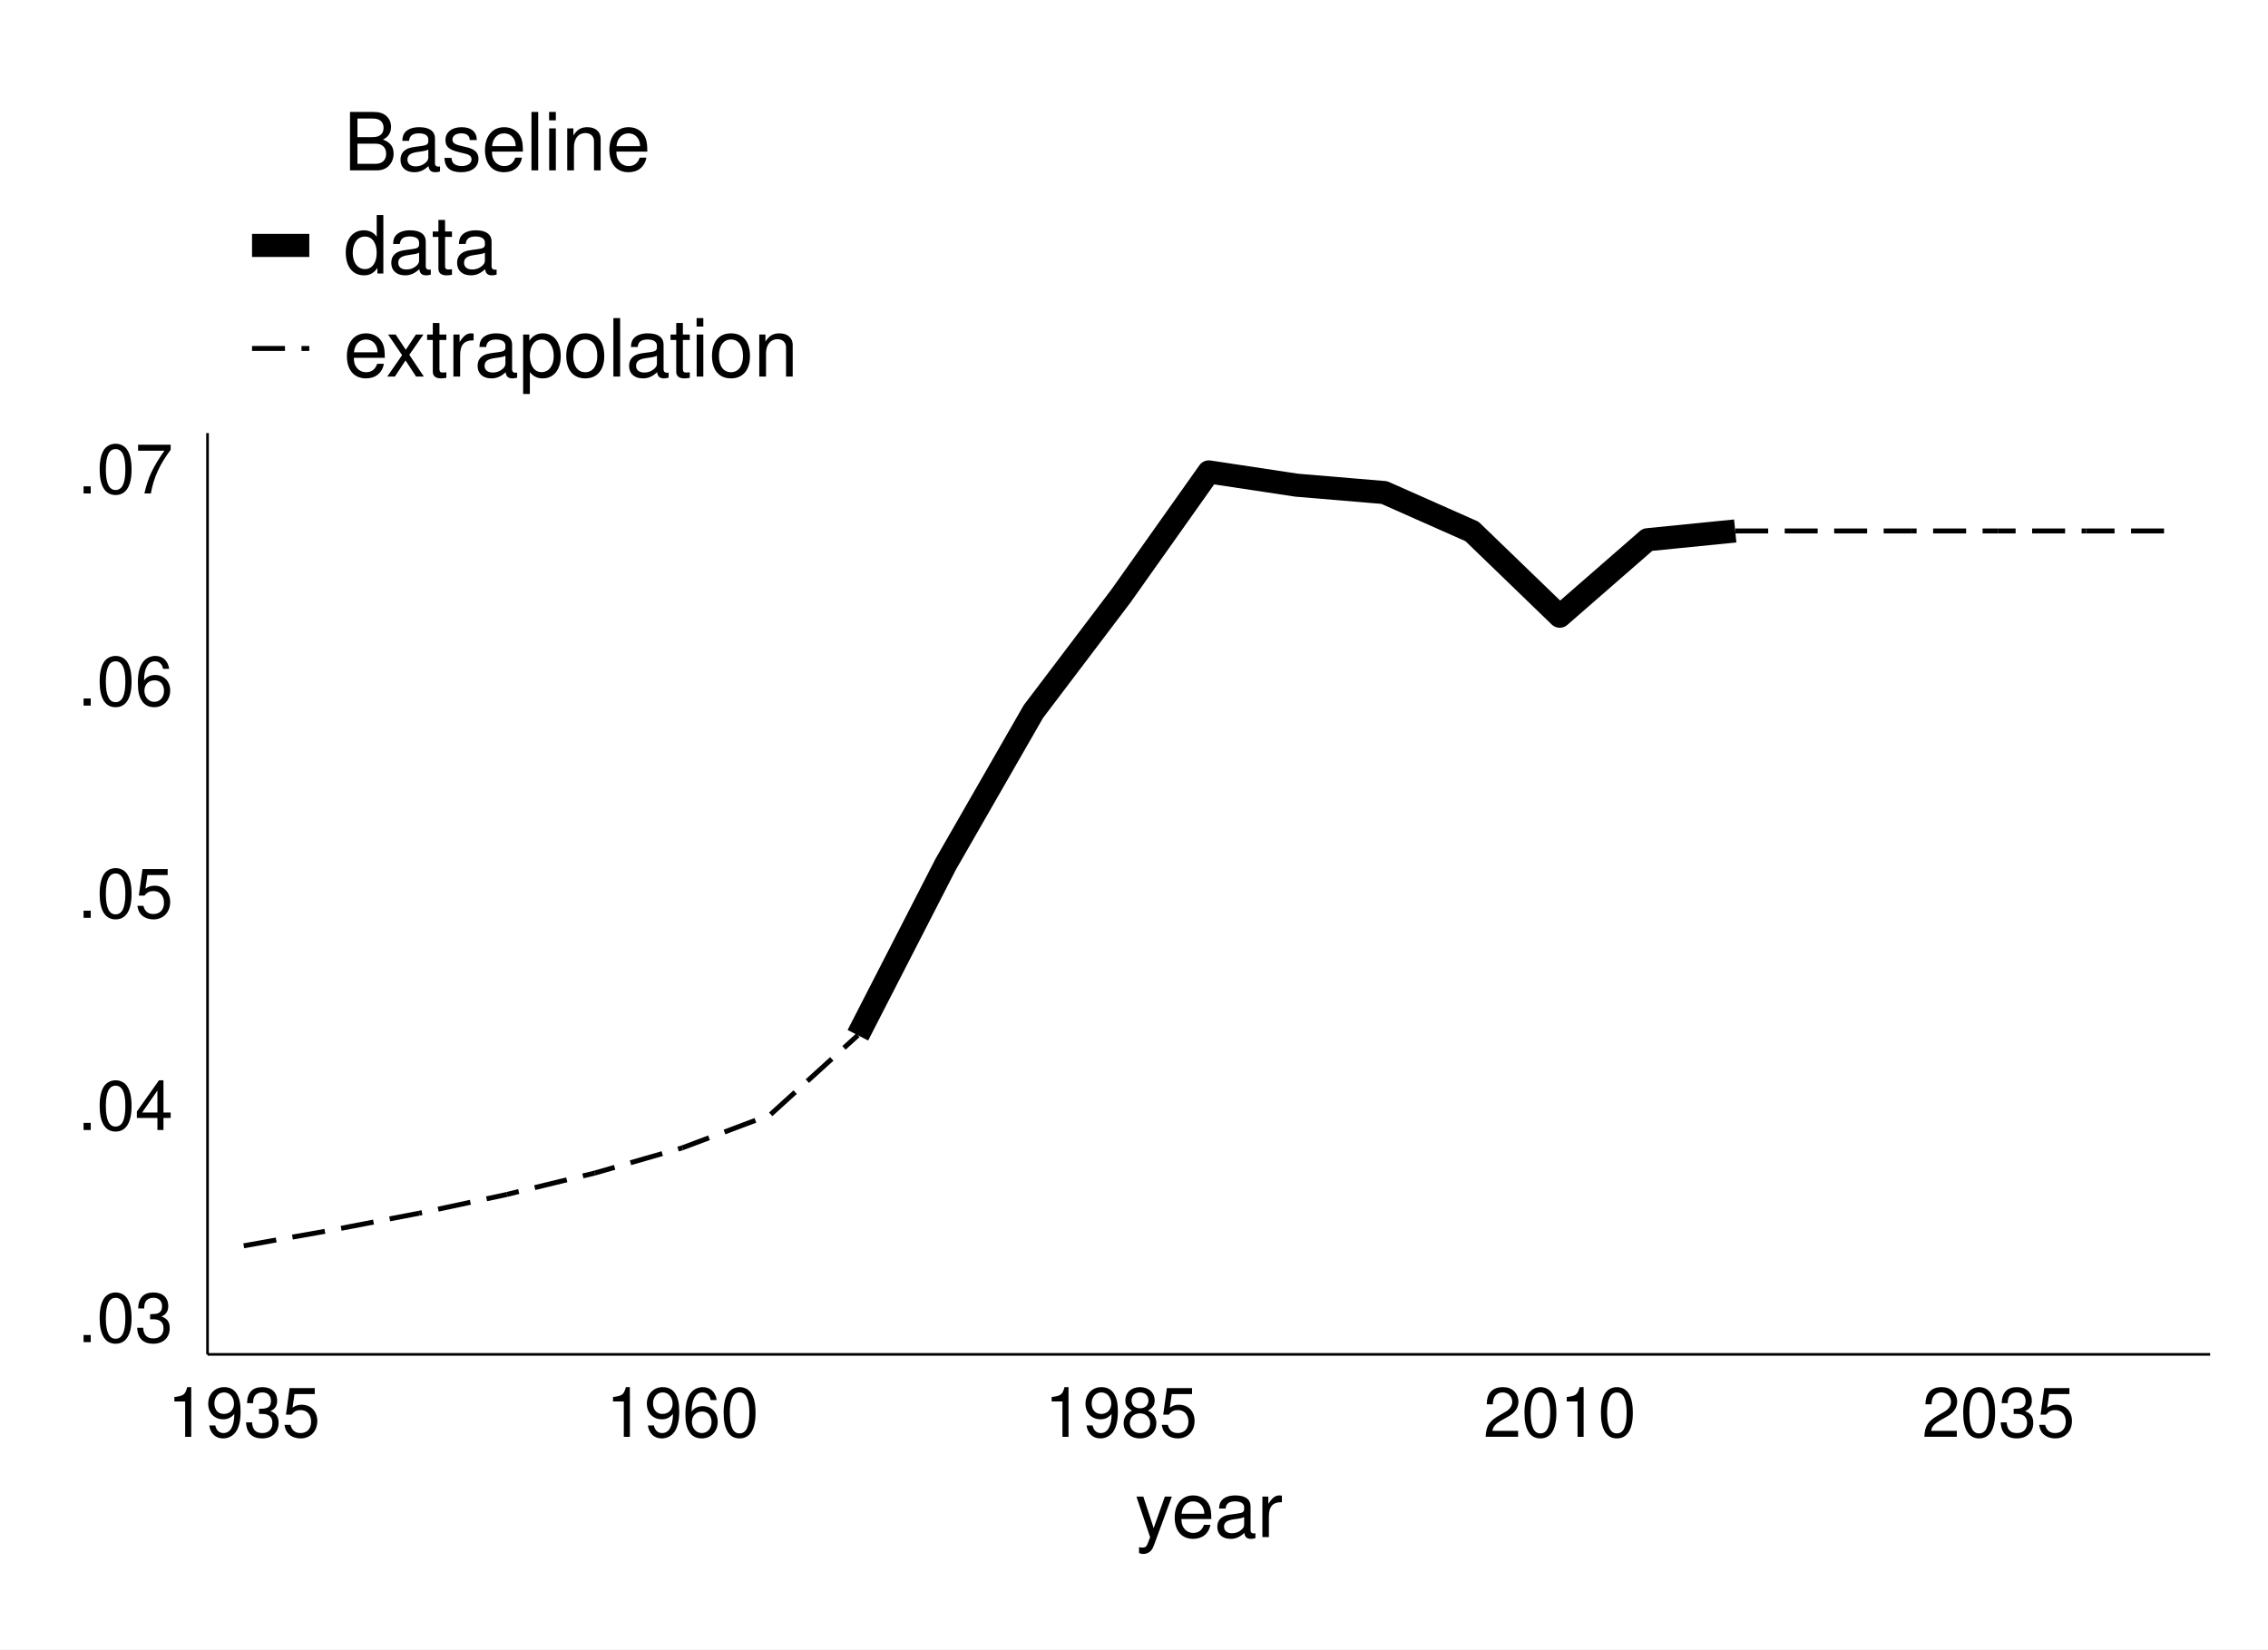
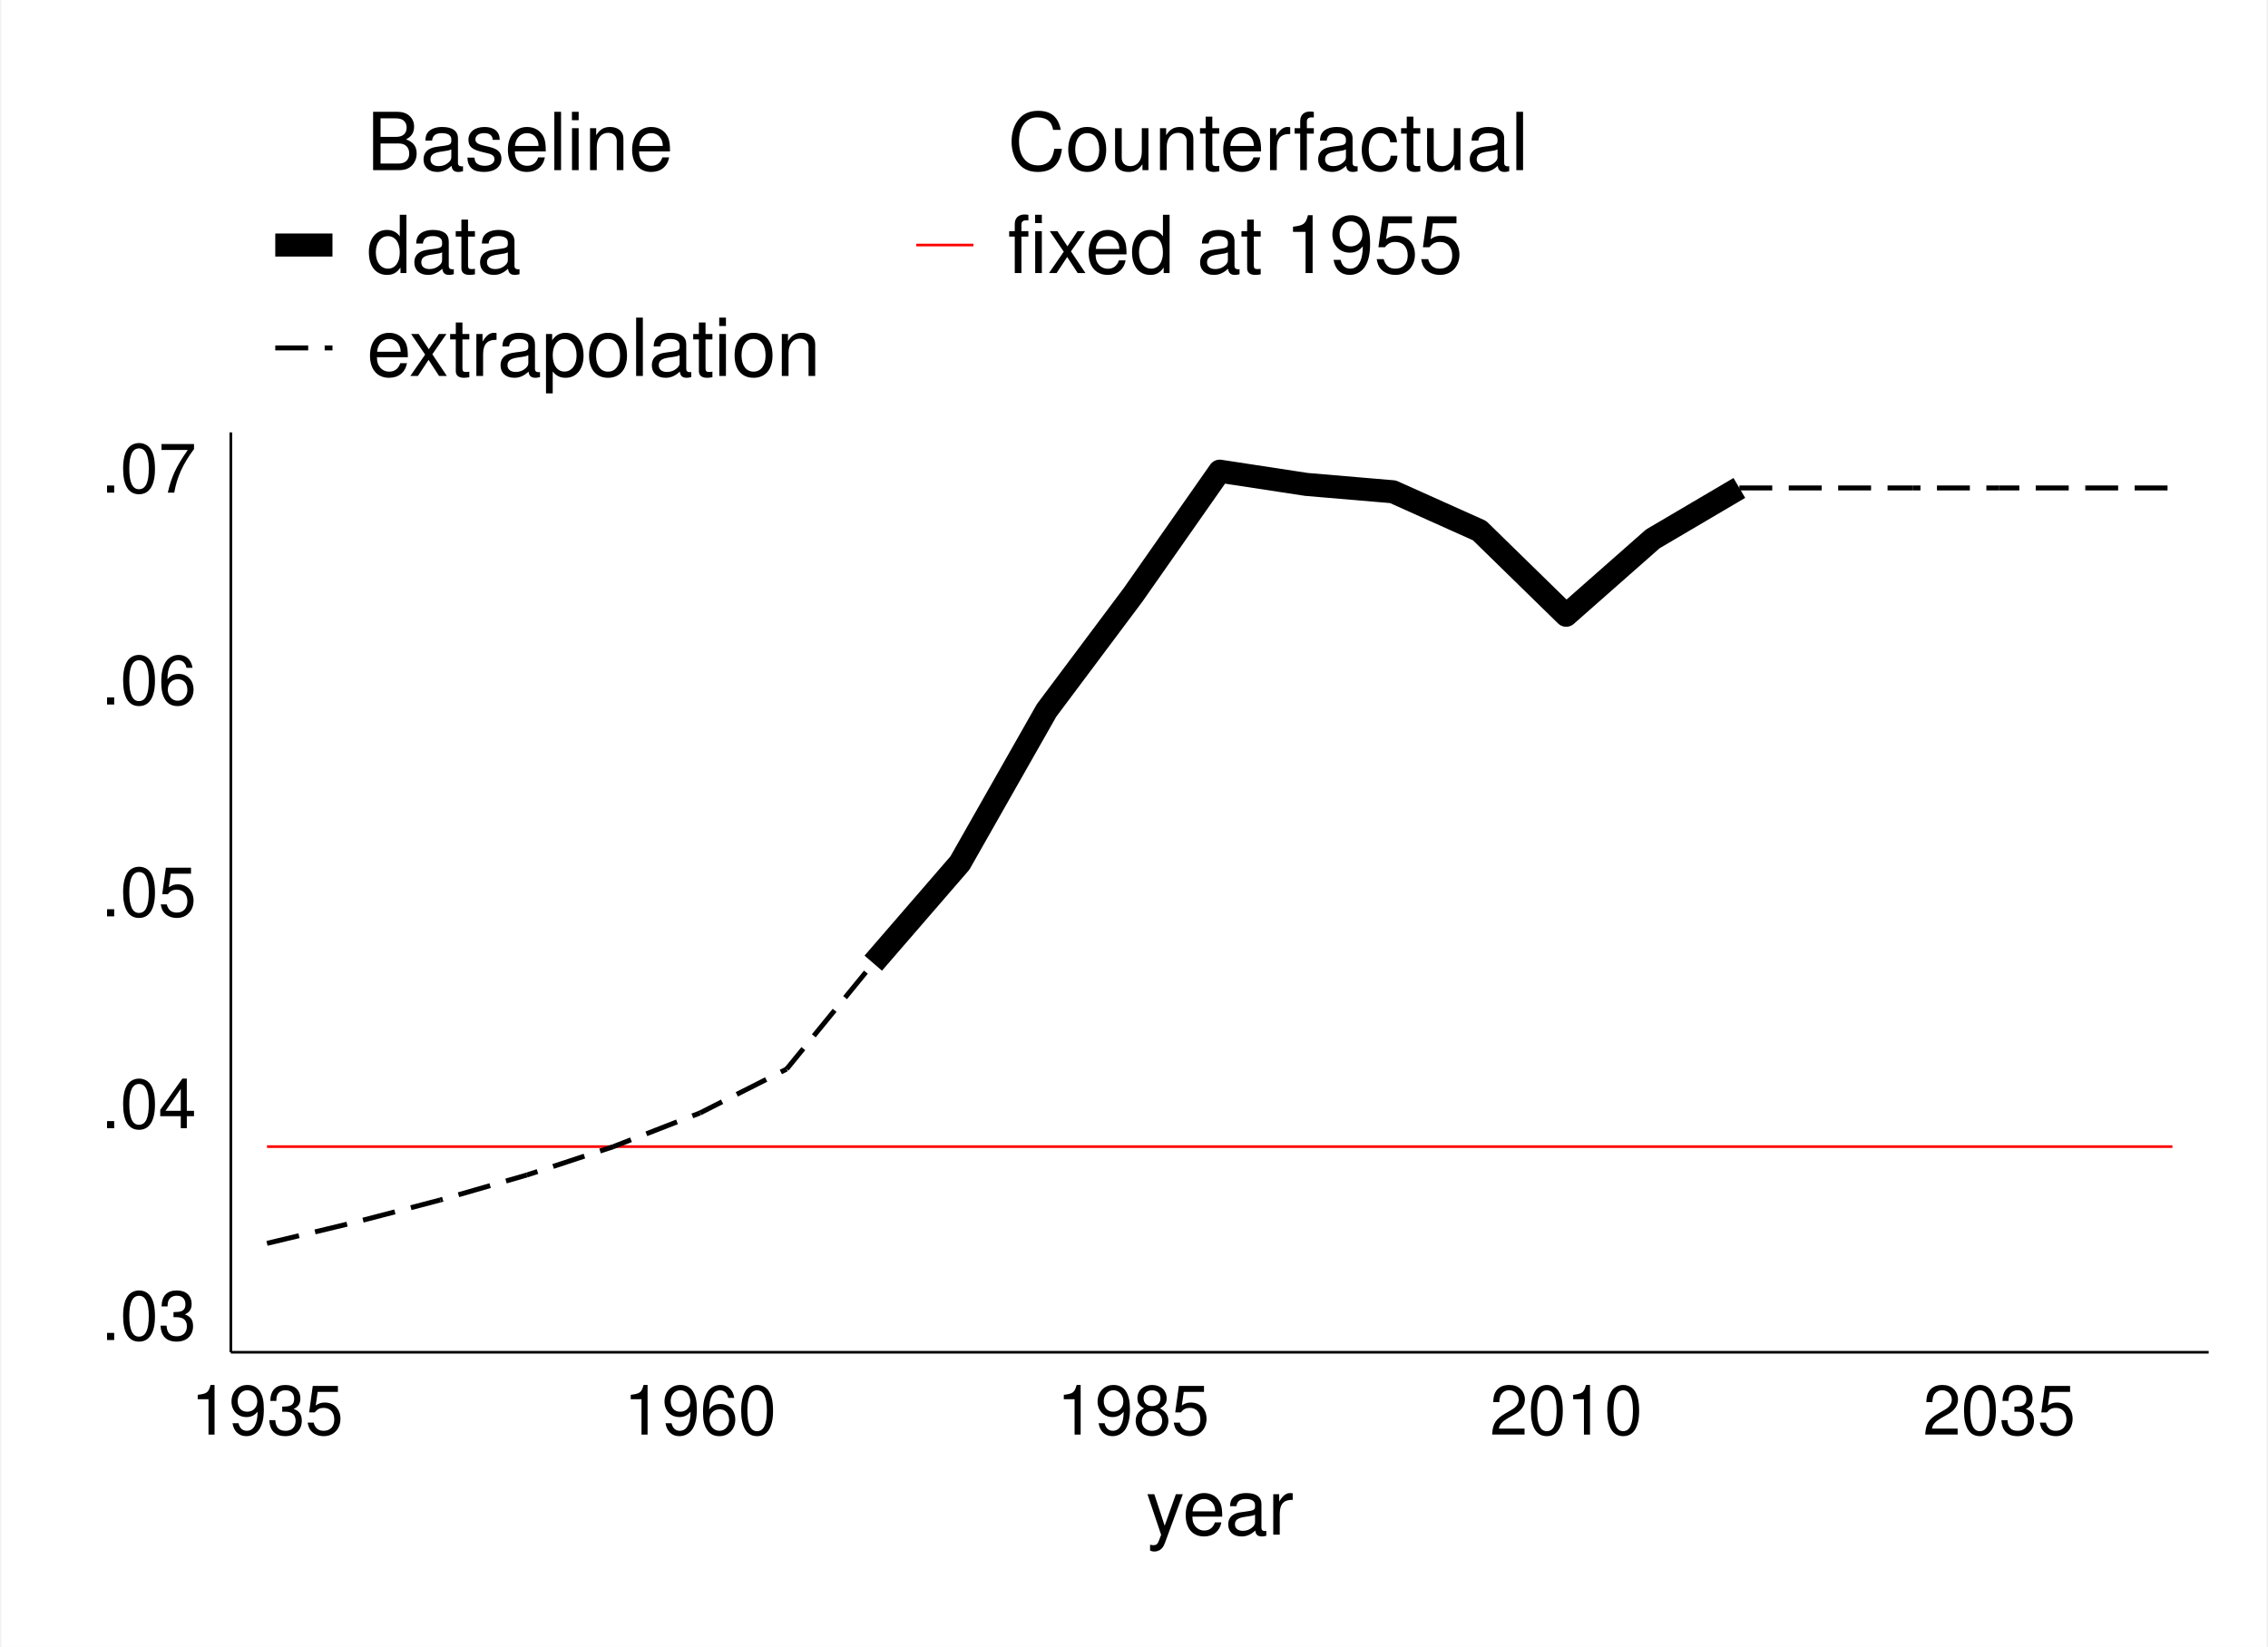
- <svg xmlns="http://www.w3.org/2000/svg" version="1.1" width="3.575in" height="2.600in" viewBox="0 0 2574 1872">
+ <svg xmlns="http://www.w3.org/2000/svg" version="1.1" width="3.58in" height="2.60in" viewBox="0 0 2574 1872">
  <rect x="0" y="0" width="2574" height="1872" style="fill:#FFFFFF;stroke:none" />
  <rect x="0.00" y="0.00" width="2573.92" height="1872.00" style="fill:#FFFFFF" />
  <rect x="1.50" y="1.50" width="2570.92" height="1869.00" style="fill:none;stroke:#FFFFFF;stroke-width:3.00" />
-   <rect x="235.52" y="491.57" width="2272.84" height="1045.72" style="fill:#FFFFFF" />
-   <rect x="237.02" y="493.07" width="2269.84" height="1042.72" style="fill:none;stroke:#FFFFFF;stroke-opacity:0.00;stroke-width:3.00" />
-   <path d=" M973.62 1175.07 L1073.20 981.13 L1172.78 807.70 L1272.36 676.26 L1371.94 535.65 L1471.44 550.69 L1571.02 559.06 L1670.61 603.22 L1770.19 699.43 L1869.77 612.63 L1969.35 602.66" stroke-linejoin="round" style="fill:none;stroke:#000000;stroke-width:26.21" />
-   <line x1="276.62" y1="1414.06" x2="313.46" y2="1407.46" style="stroke:#000000;stroke-width:5.62" />
-   <line x1="331.89" y1="1404.16" x2="368.73" y2="1397.65" style="stroke:#000000;stroke-width:5.62" />
-   <line x1="387.15" y1="1394.19" x2="423.91" y2="1387.11" style="stroke:#000000;stroke-width:5.62" />
-   <line x1="442.25" y1="1383.49" x2="475.79" y2="1377.05" style="stroke:#000000;stroke-width:5.62" />
-   <line x1="475.79" y1="1377.05" x2="478.92" y2="1376.41" style="stroke:#000000;stroke-width:5.62" />
-   <line x1="497.26" y1="1372.47" x2="533.86" y2="1364.66" style="stroke:#000000;stroke-width:5.62" />
-   <line x1="552.20" y1="1360.72" x2="575.37" y2="1355.74" style="stroke:#000000;stroke-width:5.62" />
-   <line x1="575.37" y1="1355.74" x2="588.72" y2="1352.44" style="stroke:#000000;stroke-width:5.62" />
-   <line x1="606.90" y1="1348.01" x2="643.26" y2="1339.17" style="stroke:#000000;stroke-width:5.62" />
-   <line x1="661.52" y1="1334.74" x2="674.87" y2="1331.52" style="stroke:#000000;stroke-width:5.62" />
-   <line x1="674.87" y1="1331.52" x2="697.55" y2="1325.01" style="stroke:#000000;stroke-width:5.62" />
-   <line x1="715.57" y1="1319.78" x2="751.61" y2="1309.40" style="stroke:#000000;stroke-width:5.62" />
-   <line x1="769.55" y1="1304.25" x2="774.45" y2="1302.81" style="stroke:#000000;stroke-width:5.62" />
-   <line x1="774.45" y1="1302.81" x2="804.70" y2="1291.46" style="stroke:#000000;stroke-width:5.62" />
-   <line x1="822.23" y1="1284.87" x2="857.30" y2="1271.68" style="stroke:#000000;stroke-width:5.62" />
-   <line x1="874.68" y1="1264.84" x2="902.43" y2="1239.66" style="stroke:#000000;stroke-width:5.62" />
-   <line x1="916.26" y1="1227.11" x2="944.01" y2="1201.93" style="stroke:#000000;stroke-width:5.62" />
-   <line x1="957.85" y1="1189.39" x2="973.62" y2="1175.07" style="stroke:#000000;stroke-width:5.62" />
+   <rect x="260.54" y="491.57" width="2247.83" height="1045.72" style="fill:#FFFFFF" />
+   <rect x="262.04" y="493.07" width="2244.83" height="1042.72" style="fill:none;stroke:#FFFFFF;stroke-width:3.00" />
+   <path d=" M301.64 1303.53 L400.10 1303.53 L498.55 1303.53 L596.93 1303.53 L695.38 1303.53 L793.84 1303.53 L892.21 1303.53 L990.67 1303.53 L1089.12 1303.53 L1187.58 1303.53 L1285.95 1303.53 L1384.41 1303.53 L1482.87 1303.53 L1581.32 1303.53 L1679.70 1303.53 L1778.15 1303.53 L1876.61 1303.53 L1974.98 1303.53 L2073.44 1303.53 L2171.89 1303.53 L2270.35 1303.53 L2368.72 1303.53 L2467.18 1303.53" stroke-linejoin="round" style="fill:none;stroke:#FF0000;stroke-width:3.00" />
+   <path d=" M990.67 1094.95 L1089.12 981.13 L1187.58 807.70 L1285.95 676.26 L1384.41 535.65 L1482.87 550.69 L1581.32 559.06 L1679.70 603.22 L1778.15 699.43 L1876.61 612.63 L1974.98 554.71" stroke-linejoin="round" style="fill:none;stroke:#000000;stroke-width:26.21" />
+   <line x1="301.64" y1="1413.49" x2="338.00" y2="1404.80" style="stroke:#000000;stroke-width:5.62" />
+   <line x1="356.26" y1="1400.46" x2="392.62" y2="1391.69" style="stroke:#000000;stroke-width:5.62" />
+   <line x1="410.79" y1="1387.11" x2="446.99" y2="1377.70" style="stroke:#000000;stroke-width:5.62" />
+   <line x1="465.17" y1="1372.95" x2="498.55" y2="1364.18" style="stroke:#000000;stroke-width:5.62" />
+   <line x1="498.55" y1="1364.18" x2="501.37" y2="1363.38" style="stroke:#000000;stroke-width:5.62" />
+   <line x1="519.30" y1="1358.23" x2="555.26" y2="1347.85" style="stroke:#000000;stroke-width:5.62" />
+   <line x1="573.28" y1="1342.62" x2="596.93" y2="1335.79" style="stroke:#000000;stroke-width:5.62" />
+   <line x1="596.93" y1="1335.79" x2="609.07" y2="1331.85" style="stroke:#000000;stroke-width:5.62" />
+   <line x1="626.85" y1="1326.05" x2="662.40" y2="1314.31" style="stroke:#000000;stroke-width:5.62" />
+   <line x1="680.18" y1="1308.52" x2="695.38" y2="1303.53" style="stroke:#000000;stroke-width:5.62" />
+   <line x1="695.38" y1="1303.53" x2="715.33" y2="1295.73" style="stroke:#000000;stroke-width:5.62" />
+   <line x1="732.79" y1="1288.97" x2="767.62" y2="1275.38" style="stroke:#000000;stroke-width:5.62" />
+   <line x1="785.07" y1="1268.62" x2="793.84" y2="1265.24" style="stroke:#000000;stroke-width:5.62" />
+   <line x1="793.84" y1="1265.24" x2="818.85" y2="1252.53" style="stroke:#000000;stroke-width:5.62" />
+   <line x1="835.58" y1="1244.09" x2="868.97" y2="1227.19" style="stroke:#000000;stroke-width:5.62" />
+   <line x1="885.62" y1="1218.67" x2="892.21" y2="1215.37" style="stroke:#000000;stroke-width:5.62" />
+   <line x1="892.21" y1="1215.37" x2="911.20" y2="1192.12" style="stroke:#000000;stroke-width:5.62" />
+   <line x1="923.10" y1="1177.56" x2="946.75" y2="1148.60" style="stroke:#000000;stroke-width:5.62" />
+   <line x1="958.65" y1="1134.12" x2="982.30" y2="1105.17" style="stroke:#000000;stroke-width:5.62" />
  <path d="" stroke-linejoin="round" style="fill:none;stroke:#000000;stroke-width:5.62" />
-   <line x1="1969.35" y1="602.66" x2="2006.75" y2="602.66" style="stroke:#000000;stroke-width:5.62" />
-   <line x1="2025.50" y1="602.66" x2="2062.90" y2="602.66" style="stroke:#000000;stroke-width:5.62" />
-   <line x1="2081.64" y1="602.66" x2="2119.05" y2="602.66" style="stroke:#000000;stroke-width:5.62" />
-   <line x1="2137.79" y1="602.66" x2="2168.43" y2="602.66" style="stroke:#000000;stroke-width:5.62" />
-   <line x1="2168.43" y1="602.66" x2="2175.19" y2="602.66" style="stroke:#000000;stroke-width:5.62" />
-   <line x1="2193.93" y1="602.66" x2="2231.42" y2="602.66" style="stroke:#000000;stroke-width:5.62" />
-   <line x1="2250.08" y1="602.66" x2="2268.02" y2="602.66" style="stroke:#000000;stroke-width:5.62" />
-   <line x1="2268.02" y1="602.66" x2="2287.56" y2="602.66" style="stroke:#000000;stroke-width:5.62" />
-   <line x1="2306.30" y1="602.66" x2="2343.71" y2="602.66" style="stroke:#000000;stroke-width:5.62" />
-   <line x1="2362.45" y1="602.66" x2="2367.60" y2="602.66" style="stroke:#000000;stroke-width:5.62" />
-   <line x1="2367.60" y1="602.66" x2="2399.85" y2="602.66" style="stroke:#000000;stroke-width:5.62" />
-   <line x1="2418.59" y1="602.66" x2="2456.00" y2="602.66" style="stroke:#000000;stroke-width:5.62" />
+   <line x1="1974.98" y1="554.71" x2="2012.39" y2="554.71" style="stroke:#000000;stroke-width:5.62" />
+   <line x1="2031.13" y1="554.71" x2="2068.53" y2="554.71" style="stroke:#000000;stroke-width:5.62" />
+   <line x1="2087.27" y1="554.71" x2="2124.68" y2="554.71" style="stroke:#000000;stroke-width:5.62" />
+   <line x1="2143.42" y1="554.71" x2="2171.89" y2="554.71" style="stroke:#000000;stroke-width:5.62" />
+   <line x1="2171.89" y1="554.71" x2="2180.82" y2="554.71" style="stroke:#000000;stroke-width:5.62" />
+   <line x1="2199.56" y1="554.71" x2="2236.97" y2="554.71" style="stroke:#000000;stroke-width:5.62" />
+   <line x1="2255.71" y1="554.71" x2="2270.35" y2="554.71" style="stroke:#000000;stroke-width:5.62" />
+   <line x1="2270.35" y1="554.71" x2="2293.19" y2="554.71" style="stroke:#000000;stroke-width:5.62" />
+   <line x1="2311.85" y1="554.71" x2="2349.34" y2="554.71" style="stroke:#000000;stroke-width:5.62" />
+   <line x1="2368.08" y1="554.71" x2="2368.72" y2="554.71" style="stroke:#000000;stroke-width:5.62" />
+   <line x1="2368.72" y1="554.71" x2="2405.48" y2="554.71" style="stroke:#000000;stroke-width:5.62" />
+   <line x1="2424.23" y1="554.71" x2="2461.63" y2="554.71" style="stroke:#000000;stroke-width:5.62" />
  <path d="" stroke-linejoin="round" style="fill:none;stroke:#000000;stroke-width:5.62" />
-   <line x1="235.52" y1="1537.29" x2="235.52" y2="491.57" style="stroke:#000000;stroke-width:3.00" />
-   <text x="196.51" y="1523.43" style="font-family:'Helvetica';font-size:78.02px;fill:#000000" text-anchor="end">.03</text>
-   <text x="196.51" y="1282.60" style="font-family:'Helvetica';font-size:78.02px;fill:#000000" text-anchor="end">.04</text>
-   <text x="196.51" y="1041.76" style="font-family:'Helvetica';font-size:78.02px;fill:#000000" text-anchor="end">.05</text>
-   <text x="196.51" y="800.92" style="font-family:'Helvetica';font-size:78.02px;fill:#000000" text-anchor="end">.06</text>
-   <text x="196.51" y="560.08" style="font-family:'Helvetica';font-size:78.02px;fill:#000000" text-anchor="end">.07</text>
-   <line x1="235.52" y1="1537.29" x2="2508.36" y2="1537.29" style="stroke:#000000;stroke-width:3.00" />
-   <text x="276.71" y="1630.88" style="font-family:'Helvetica';font-size:78.02px;fill:#000000" text-anchor="middle">1935</text>
-   <text x="774.53" y="1630.88" style="font-family:'Helvetica';font-size:78.02px;fill:#000000" text-anchor="middle">1960</text>
-   <text x="1272.36" y="1630.88" style="font-family:'Helvetica';font-size:78.02px;fill:#000000" text-anchor="middle">1985</text>
-   <text x="1770.19" y="1630.88" style="font-family:'Helvetica';font-size:78.02px;fill:#000000" text-anchor="middle">2010</text>
-   <text x="2268.10" y="1630.88" style="font-family:'Helvetica';font-size:78.02px;fill:#000000" text-anchor="middle">2035</text>
-   <text x="1371.94" y="1744.68" style="font-family:'Helvetica';font-size:87.76px;fill:#000000" text-anchor="middle">year</text>
-   <rect x="257.96" y="88.00" width="693.53" height="381.12" style="fill:#FFFFFF" />
-   <rect x="259.46" y="89.50" width="690.53" height="378.12" style="fill:none;stroke:#FFFFFF;stroke-opacity:0.00;stroke-width:3.00" />
-   <text x="390.04" y="193.39" style="font-family:'Helvetica';font-size:90.97px;fill:#000000">Baseline</text>
-   <text x="390.04" y="310.43" style="font-family:'Helvetica';font-size:90.97px;fill:#000000">data</text>
-   <text x="390.04" y="427.39" style="font-family:'Helvetica';font-size:90.97px;fill:#000000">extrapolation</text>
-   <line x1="286.04" y1="278.56" x2="351.03" y2="278.56" style="stroke:#000000;stroke-width:26.21" />
-   <line x1="286.04" y1="395.52" x2="323.44" y2="395.52" style="stroke:#000000;stroke-width:5.62" />
-   <line x1="342.18" y1="395.52" x2="351.03" y2="395.52" style="stroke:#000000;stroke-width:5.62" />
+   <line x1="260.54" y1="1537.29" x2="260.54" y2="491.57" style="stroke:#000000;stroke-width:3.00" />
+   <text x="221.52" y="1523.43" style="font-family:'Helvetica';font-size:78.02px;fill:#000000" text-anchor="end">.03</text>
+   <text x="221.52" y="1282.60" style="font-family:'Helvetica';font-size:78.02px;fill:#000000" text-anchor="end">.04</text>
+   <text x="221.52" y="1041.76" style="font-family:'Helvetica';font-size:78.02px;fill:#000000" text-anchor="end">.05</text>
+   <text x="221.52" y="800.92" style="font-family:'Helvetica';font-size:78.02px;fill:#000000" text-anchor="end">.06</text>
+   <text x="221.52" y="560.08" style="font-family:'Helvetica';font-size:78.02px;fill:#000000" text-anchor="end">.07</text>
+   <line x1="260.54" y1="1537.29" x2="2508.36" y2="1537.29" style="stroke:#000000;stroke-width:3.00" />
+   <text x="301.72" y="1630.88" style="font-family:'Helvetica';font-size:78.02px;fill:#000000" text-anchor="middle">1935</text>
+   <text x="793.84" y="1630.88" style="font-family:'Helvetica';font-size:78.02px;fill:#000000" text-anchor="middle">1960</text>
+   <text x="1286.03" y="1630.88" style="font-family:'Helvetica';font-size:78.02px;fill:#000000" text-anchor="middle">1985</text>
+   <text x="1778.15" y="1630.88" style="font-family:'Helvetica';font-size:78.02px;fill:#000000" text-anchor="middle">2010</text>
+   <text x="2270.35" y="1630.88" style="font-family:'Helvetica';font-size:78.02px;fill:#000000" text-anchor="middle">2035</text>
+   <text x="1384.49" y="1744.68" style="font-family:'Helvetica';font-size:87.76px;fill:#000000" text-anchor="middle">year</text>
+   <rect x="282.98" y="88.00" width="1499.03" height="381.12" style="fill:#FFFFFF" />
+   <rect x="284.48" y="89.50" width="1496.03" height="378.12" style="fill:none;stroke:#FFFFFF;stroke-width:3.00" />
+   <text x="415.06" y="193.39" style="font-family:'Helvetica';font-size:90.97px;fill:#000000">Baseline</text>
+   <text x="1143.50" y="193.39" style="font-family:'Helvetica';font-size:90.97px;fill:#000000">Counterfactual</text>
+   <text x="415.06" y="310.43" style="font-family:'Helvetica';font-size:90.97px;fill:#000000">data</text>
+   <text x="1143.50" y="310.43" style="font-family:'Helvetica';font-size:90.97px;fill:#000000">fixed at 1955</text>
+   <text x="415.06" y="427.39" style="font-family:'Helvetica';font-size:90.97px;fill:#000000">extrapolation</text>
+   <line x1="311.05" y1="278.56" x2="376.05" y2="278.56" style="stroke:#000000;stroke-width:26.21" />
+   <line x1="1039.49" y1="278.56" x2="1104.49" y2="278.56" style="stroke:#FF0000;stroke-width:3.00" />
+   <line x1="311.05" y1="395.52" x2="348.46" y2="395.52" style="stroke:#000000;stroke-width:5.62" />
+   <line x1="367.20" y1="395.52" x2="376.05" y2="395.52" style="stroke:#000000;stroke-width:5.62" />
</svg>
